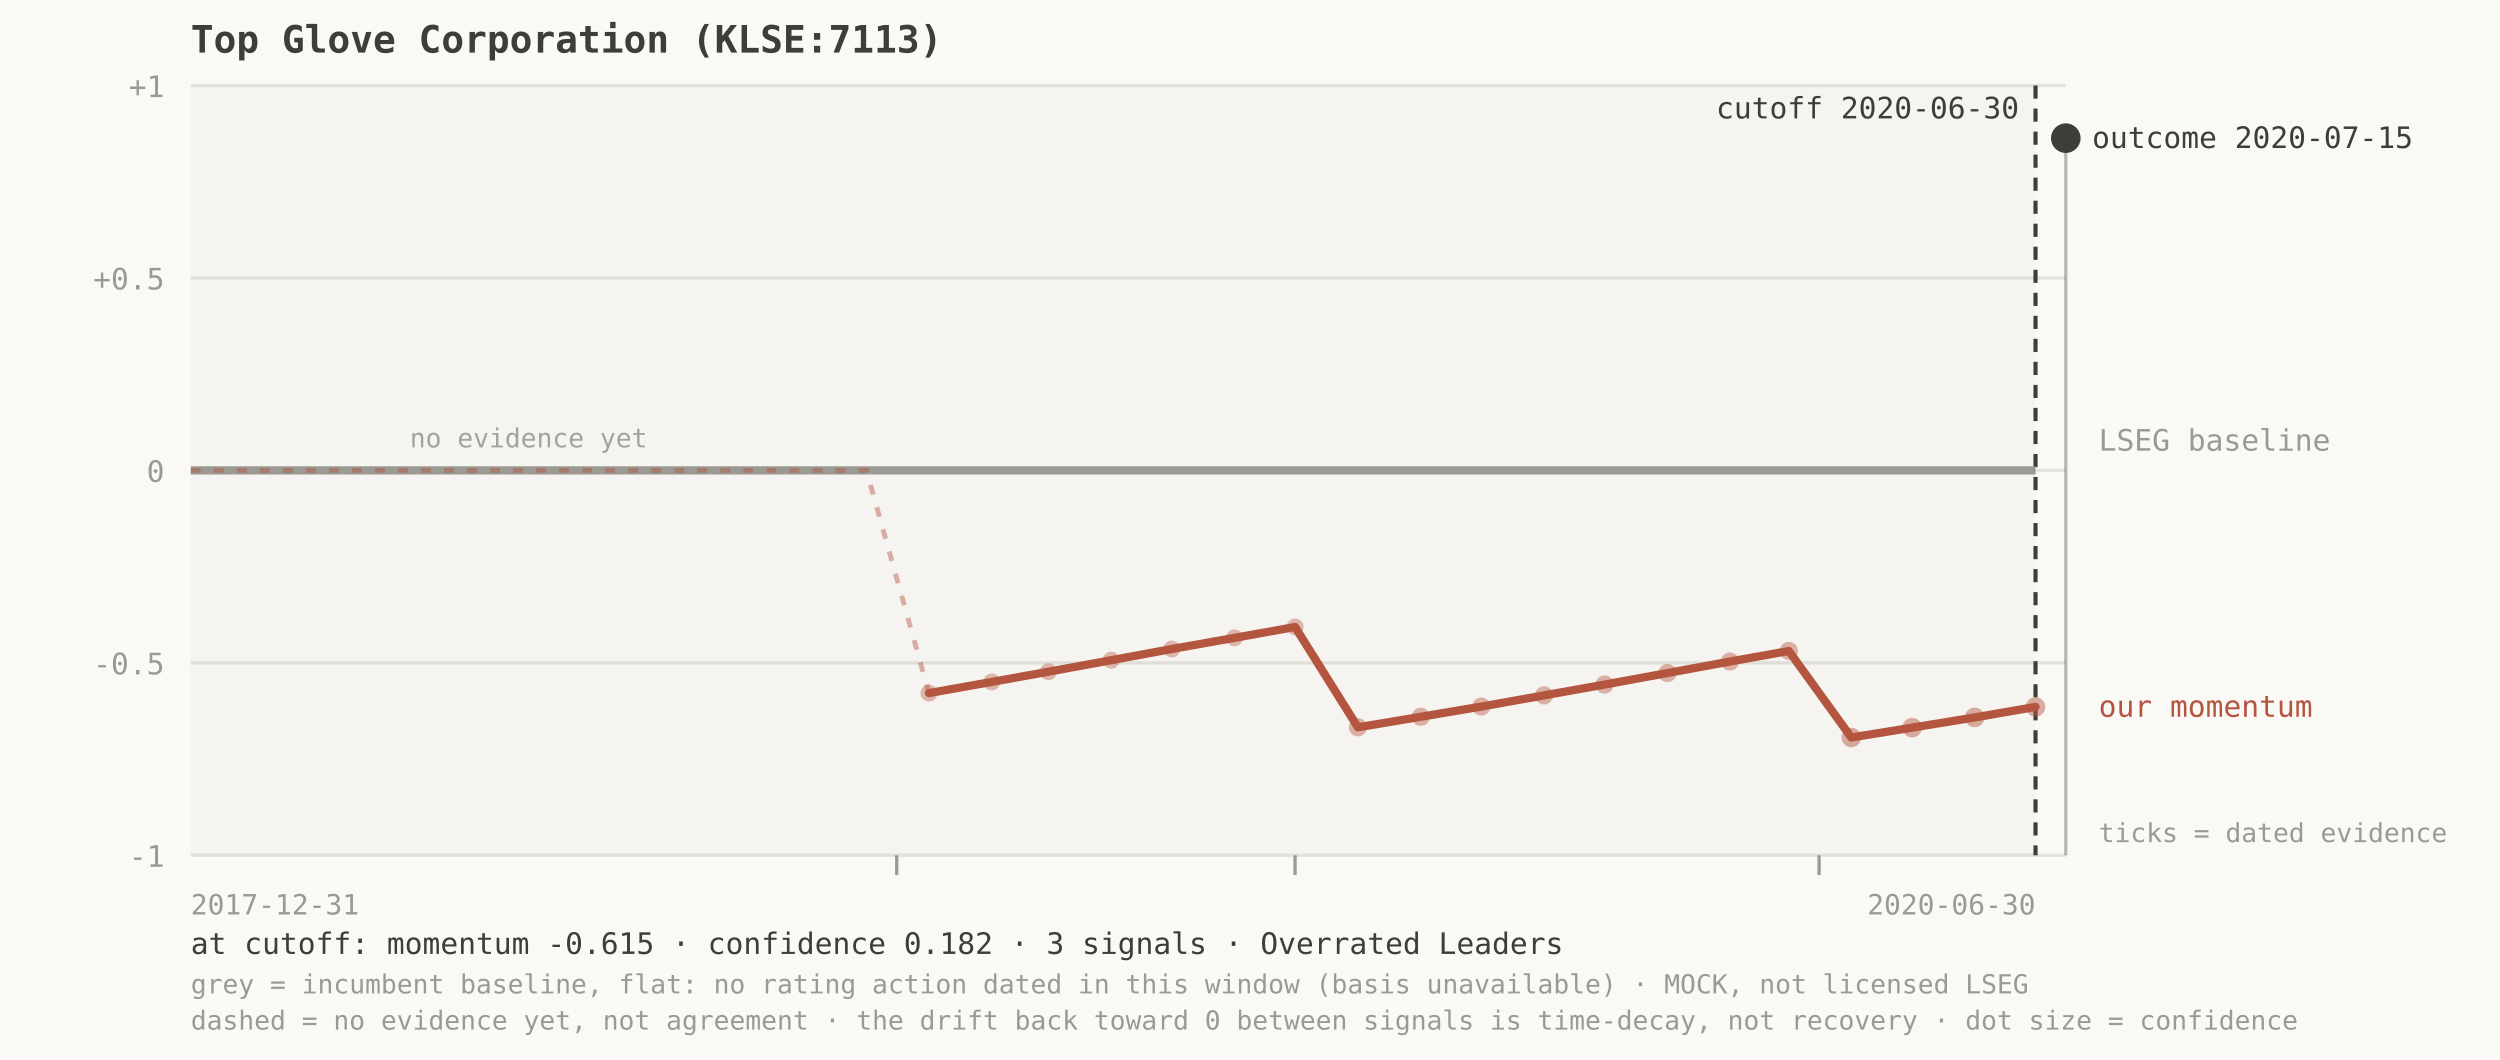
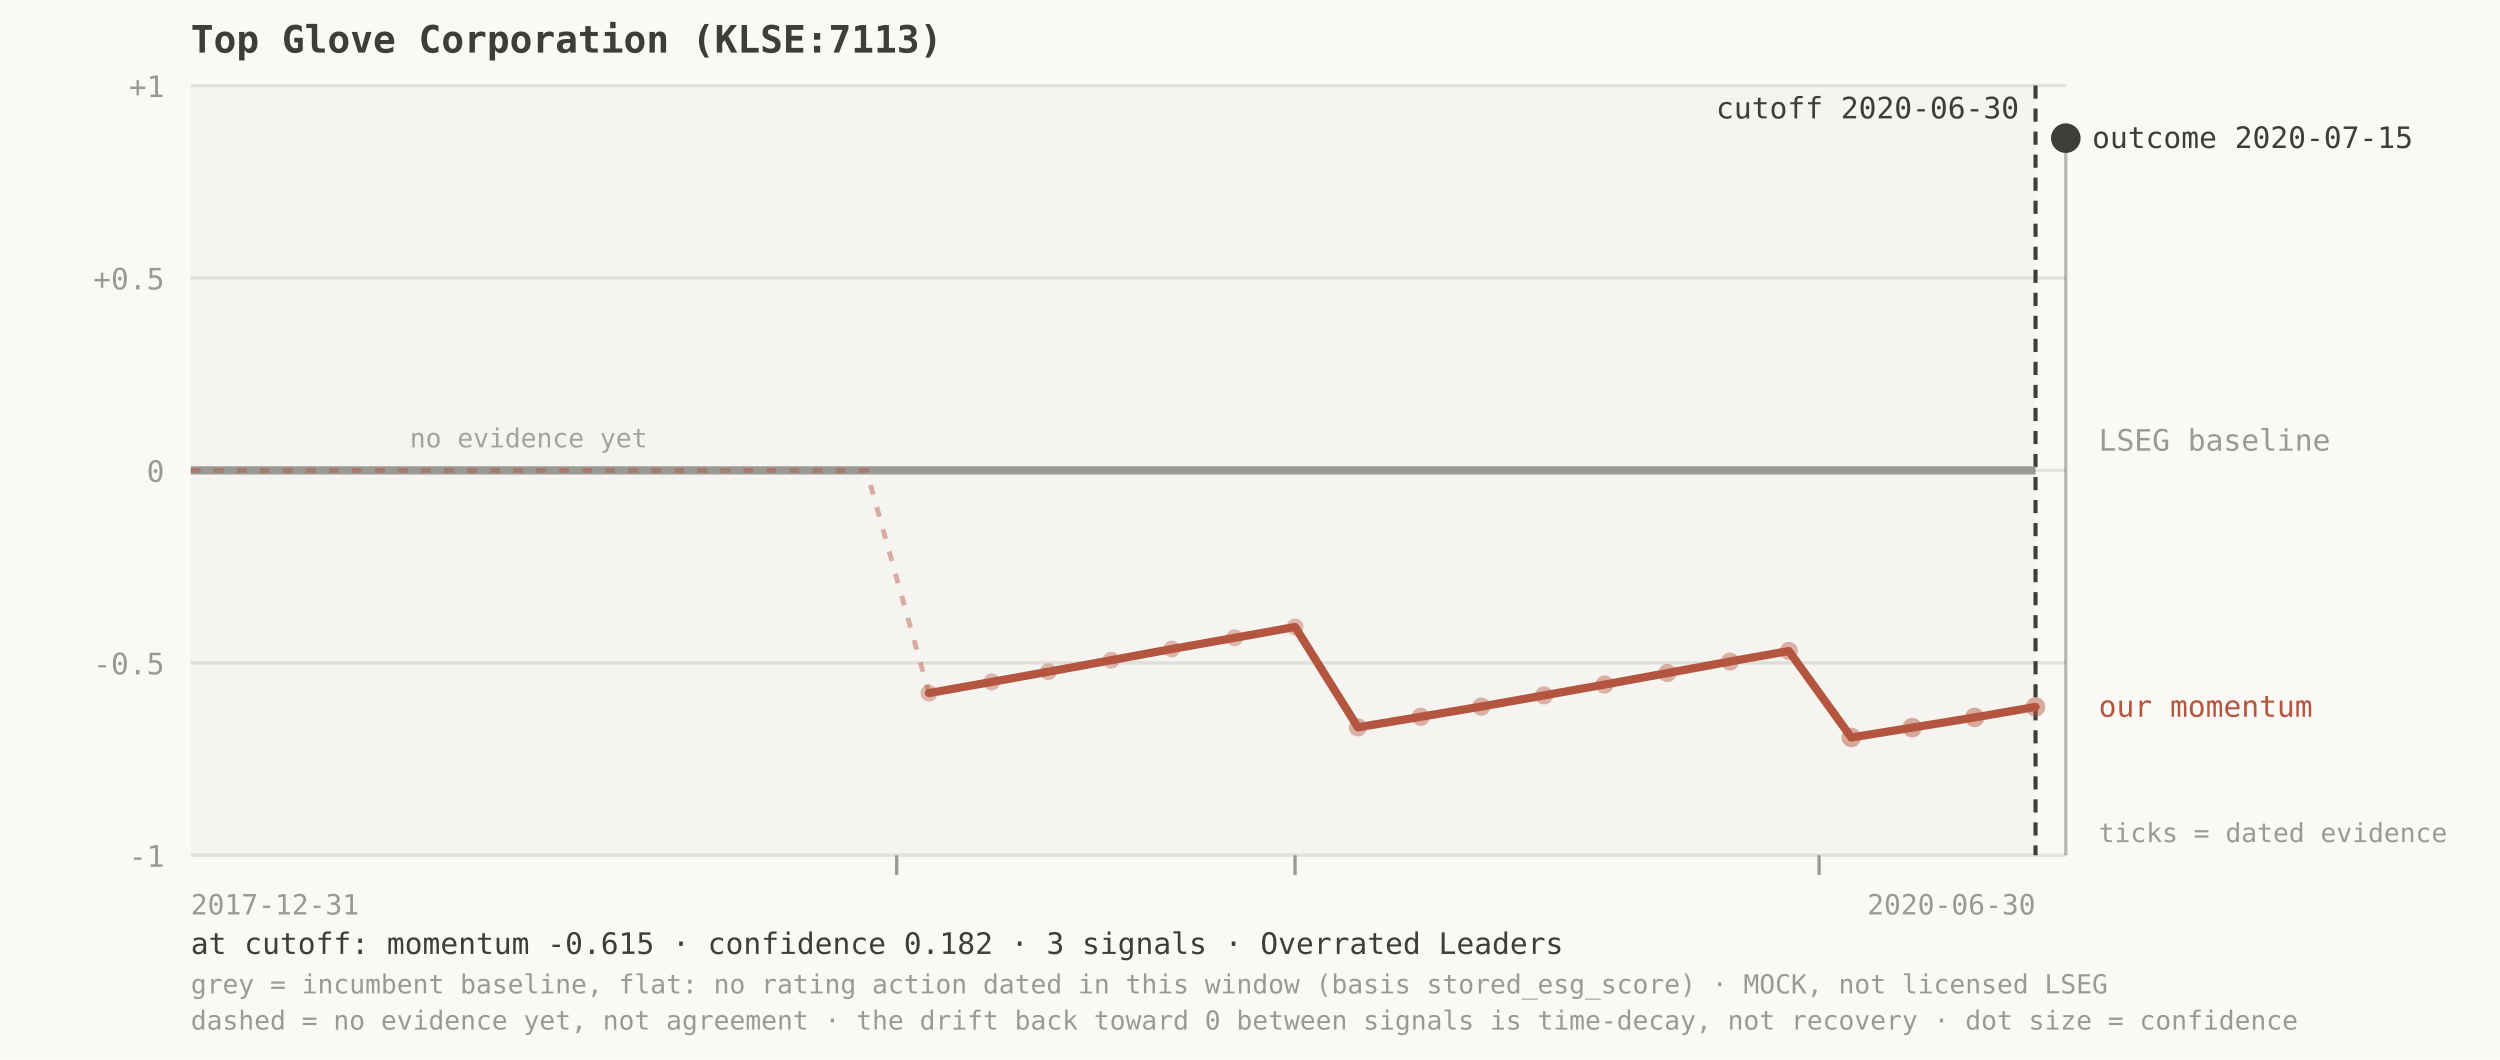
<svg xmlns="http://www.w3.org/2000/svg" viewBox="0 0 760 322" width="760" height="322" font-family="ui-monospace,SFMono-Regular,Menlo,monospace" role="img" aria-label="Top Glove Corporation momentum vs baseline">
  <rect width="760" height="322" fill="#FAF9F5" />
  <line x1="58" y1="26.0" x2="628" y2="26.0" stroke="#E4E2DC" stroke-width="1" />
  <text x="50" y="29.5" font-size="9" fill="#9A9A93" text-anchor="end">+1</text>
  <line x1="58" y1="84.5" x2="628" y2="84.5" stroke="#E4E2DC" stroke-width="1" />
  <text x="50" y="88.0" font-size="9" fill="#9A9A93" text-anchor="end">+0.5</text>
  <line x1="58" y1="143.0" x2="628" y2="143.0" stroke="#E4E2DC" stroke-width="1" />
  <text x="50" y="146.5" font-size="9" fill="#9A9A93" text-anchor="end">0</text>
  <line x1="58" y1="201.5" x2="628" y2="201.5" stroke="#E4E2DC" stroke-width="1" />
  <text x="50" y="205.0" font-size="9" fill="#9A9A93" text-anchor="end">-0.5</text>
  <line x1="58" y1="260.0" x2="628" y2="260.0" stroke="#E4E2DC" stroke-width="1" />
  <text x="50" y="263.5" font-size="9" fill="#9A9A93" text-anchor="end">-1</text>
  <rect x="58" y="26" width="560.8" height="234" fill="#3D3D3A" opacity="0.025" />
  <line x1="618.8" y1="26" x2="618.8" y2="260" stroke="#3D3D3A" stroke-width="1.25" stroke-dasharray="4 3" />
  <text x="613.8" y="36" font-size="9" fill="#3D3D3A" text-anchor="end">cutoff 2020-06-30</text>
  <line x1="272.6" y1="260" x2="272.6" y2="266" stroke="#9A9A93" stroke-width="1" />
  <line x1="393.7" y1="260" x2="393.7" y2="266" stroke="#9A9A93" stroke-width="1" />
  <line x1="553.0" y1="260" x2="553.0" y2="266" stroke="#9A9A93" stroke-width="1" />
  <text x="58.0" y="278" font-size="8.5" fill="#9A9A93" text-anchor="start">2017-12-31</text>
  <text x="618.8" y="278" font-size="8.5" fill="#9A9A93" text-anchor="end">2020-06-30</text>
  <line x1="58" y1="143.0" x2="618.8" y2="143.0" stroke="#9A9A93" stroke-width="2.5" />
  <polyline points="58.0,143.0 77.1,143.0 94.3,143.0 113.3,143.0 131.8,143.0 150.8,143.0 169.3,143.0 188.4,143.0 207.4,143.0 225.9,143.0 244.9,143.0 263.4,143.0 282.4,210.7" fill="none" stroke="#B4553F" stroke-width="1.5" stroke-dasharray="3 4" opacity="0.45" />
  <text x="160.7" y="136.0" font-size="8" fill="#9A9A93" text-anchor="middle" opacity="0.9">no evidence yet</text>
  <polyline points="282.4,210.7 301.5,207.3 318.7,204.2 337.8,200.7 356.2,197.3 375.3,193.9 393.7,190.6 412.8,221.1 431.9,217.9 450.3,214.8 469.4,211.4 487.8,208.1 506.9,204.6 525.9,201.1 543.8,197.9 562.8,224.2 581.3,221.2 600.3,218.1 618.8,214.9" fill="none" stroke="#B4553F" stroke-width="2.5" stroke-linejoin="round" stroke-linecap="round" />
  <circle cx="282.4" cy="210.7" r="2.58" fill="#B4553F" opacity="0.39" />
  <circle cx="301.5" cy="207.3" r="2.58" fill="#B4553F" opacity="0.39" />
  <circle cx="318.7" cy="204.2" r="2.58" fill="#B4553F" opacity="0.39" />
  <circle cx="337.8" cy="200.7" r="2.58" fill="#B4553F" opacity="0.39" />
  <circle cx="356.2" cy="197.3" r="2.58" fill="#B4553F" opacity="0.39" />
  <circle cx="375.3" cy="193.9" r="2.58" fill="#B4553F" opacity="0.39" />
  <circle cx="393.7" cy="190.6" r="2.58" fill="#B4553F" opacity="0.39" />
  <circle cx="412.8" cy="221.1" r="2.77" fill="#B4553F" opacity="0.43" />
  <circle cx="431.9" cy="217.9" r="2.77" fill="#B4553F" opacity="0.43" />
  <circle cx="450.3" cy="214.8" r="2.77" fill="#B4553F" opacity="0.43" />
  <circle cx="469.4" cy="211.4" r="2.77" fill="#B4553F" opacity="0.43" />
  <circle cx="487.8" cy="208.1" r="2.77" fill="#B4553F" opacity="0.43" />
  <circle cx="506.9" cy="204.6" r="2.77" fill="#B4553F" opacity="0.43" />
  <circle cx="525.9" cy="201.1" r="2.77" fill="#B4553F" opacity="0.43" />
  <circle cx="543.8" cy="197.9" r="2.77" fill="#B4553F" opacity="0.43" />
  <circle cx="562.8" cy="224.2" r="2.98" fill="#B4553F" opacity="0.47" />
  <circle cx="581.3" cy="221.2" r="2.98" fill="#B4553F" opacity="0.47" />
  <circle cx="600.3" cy="218.1" r="2.98" fill="#B4553F" opacity="0.47" />
  <circle cx="618.8" cy="214.9" r="2.98" fill="#B4553F" opacity="0.47" />
  <line x1="628.0" y1="42" x2="628.0" y2="260" stroke="#3D3D3A" stroke-width="1" opacity="0.35" />
  <circle cx="628.0" cy="42" r="4.5" fill="#3D3D3A" />
  <text x="636.0" y="45" font-size="9" fill="#3D3D3A">outcome 2020-07-15</text>
  <text x="58" y="16" font-size="11.5" fill="#3D3D3A" font-weight="600">Top Glove Corporation (KLSE:7113)</text>
  <text x="58" y="290" font-size="9" fill="#3D3D3A">at cutoff: momentum -0.615 · confidence 0.182 · 3 signals · Overrated Leaders</text>
-   <text x="58" y="302" font-size="8" fill="#9A9A93">grey = incumbent baseline, flat: no rating action dated in this window (basis unavailable) · MOCK, not licensed LSEG</text>
+   <text x="58" y="302" font-size="8" fill="#9A9A93">grey = incumbent baseline, flat: no rating action dated in this window (basis stored_esg_score) · MOCK, not licensed LSEG</text>
  <text x="58" y="313" font-size="8" fill="#9A9A93">dashed = no evidence yet, not agreement · the drift back toward 0 between signals is time-decay, not recovery · dot size = confidence</text>
  <text x="638" y="137.0" font-size="9" fill="#9A9A93">LSEG baseline</text>
  <text x="638" y="217.9" font-size="9" fill="#B4553F">our momentum</text>
  <text x="638" y="256" font-size="8" fill="#9A9A93">ticks = dated evidence</text>
</svg>
